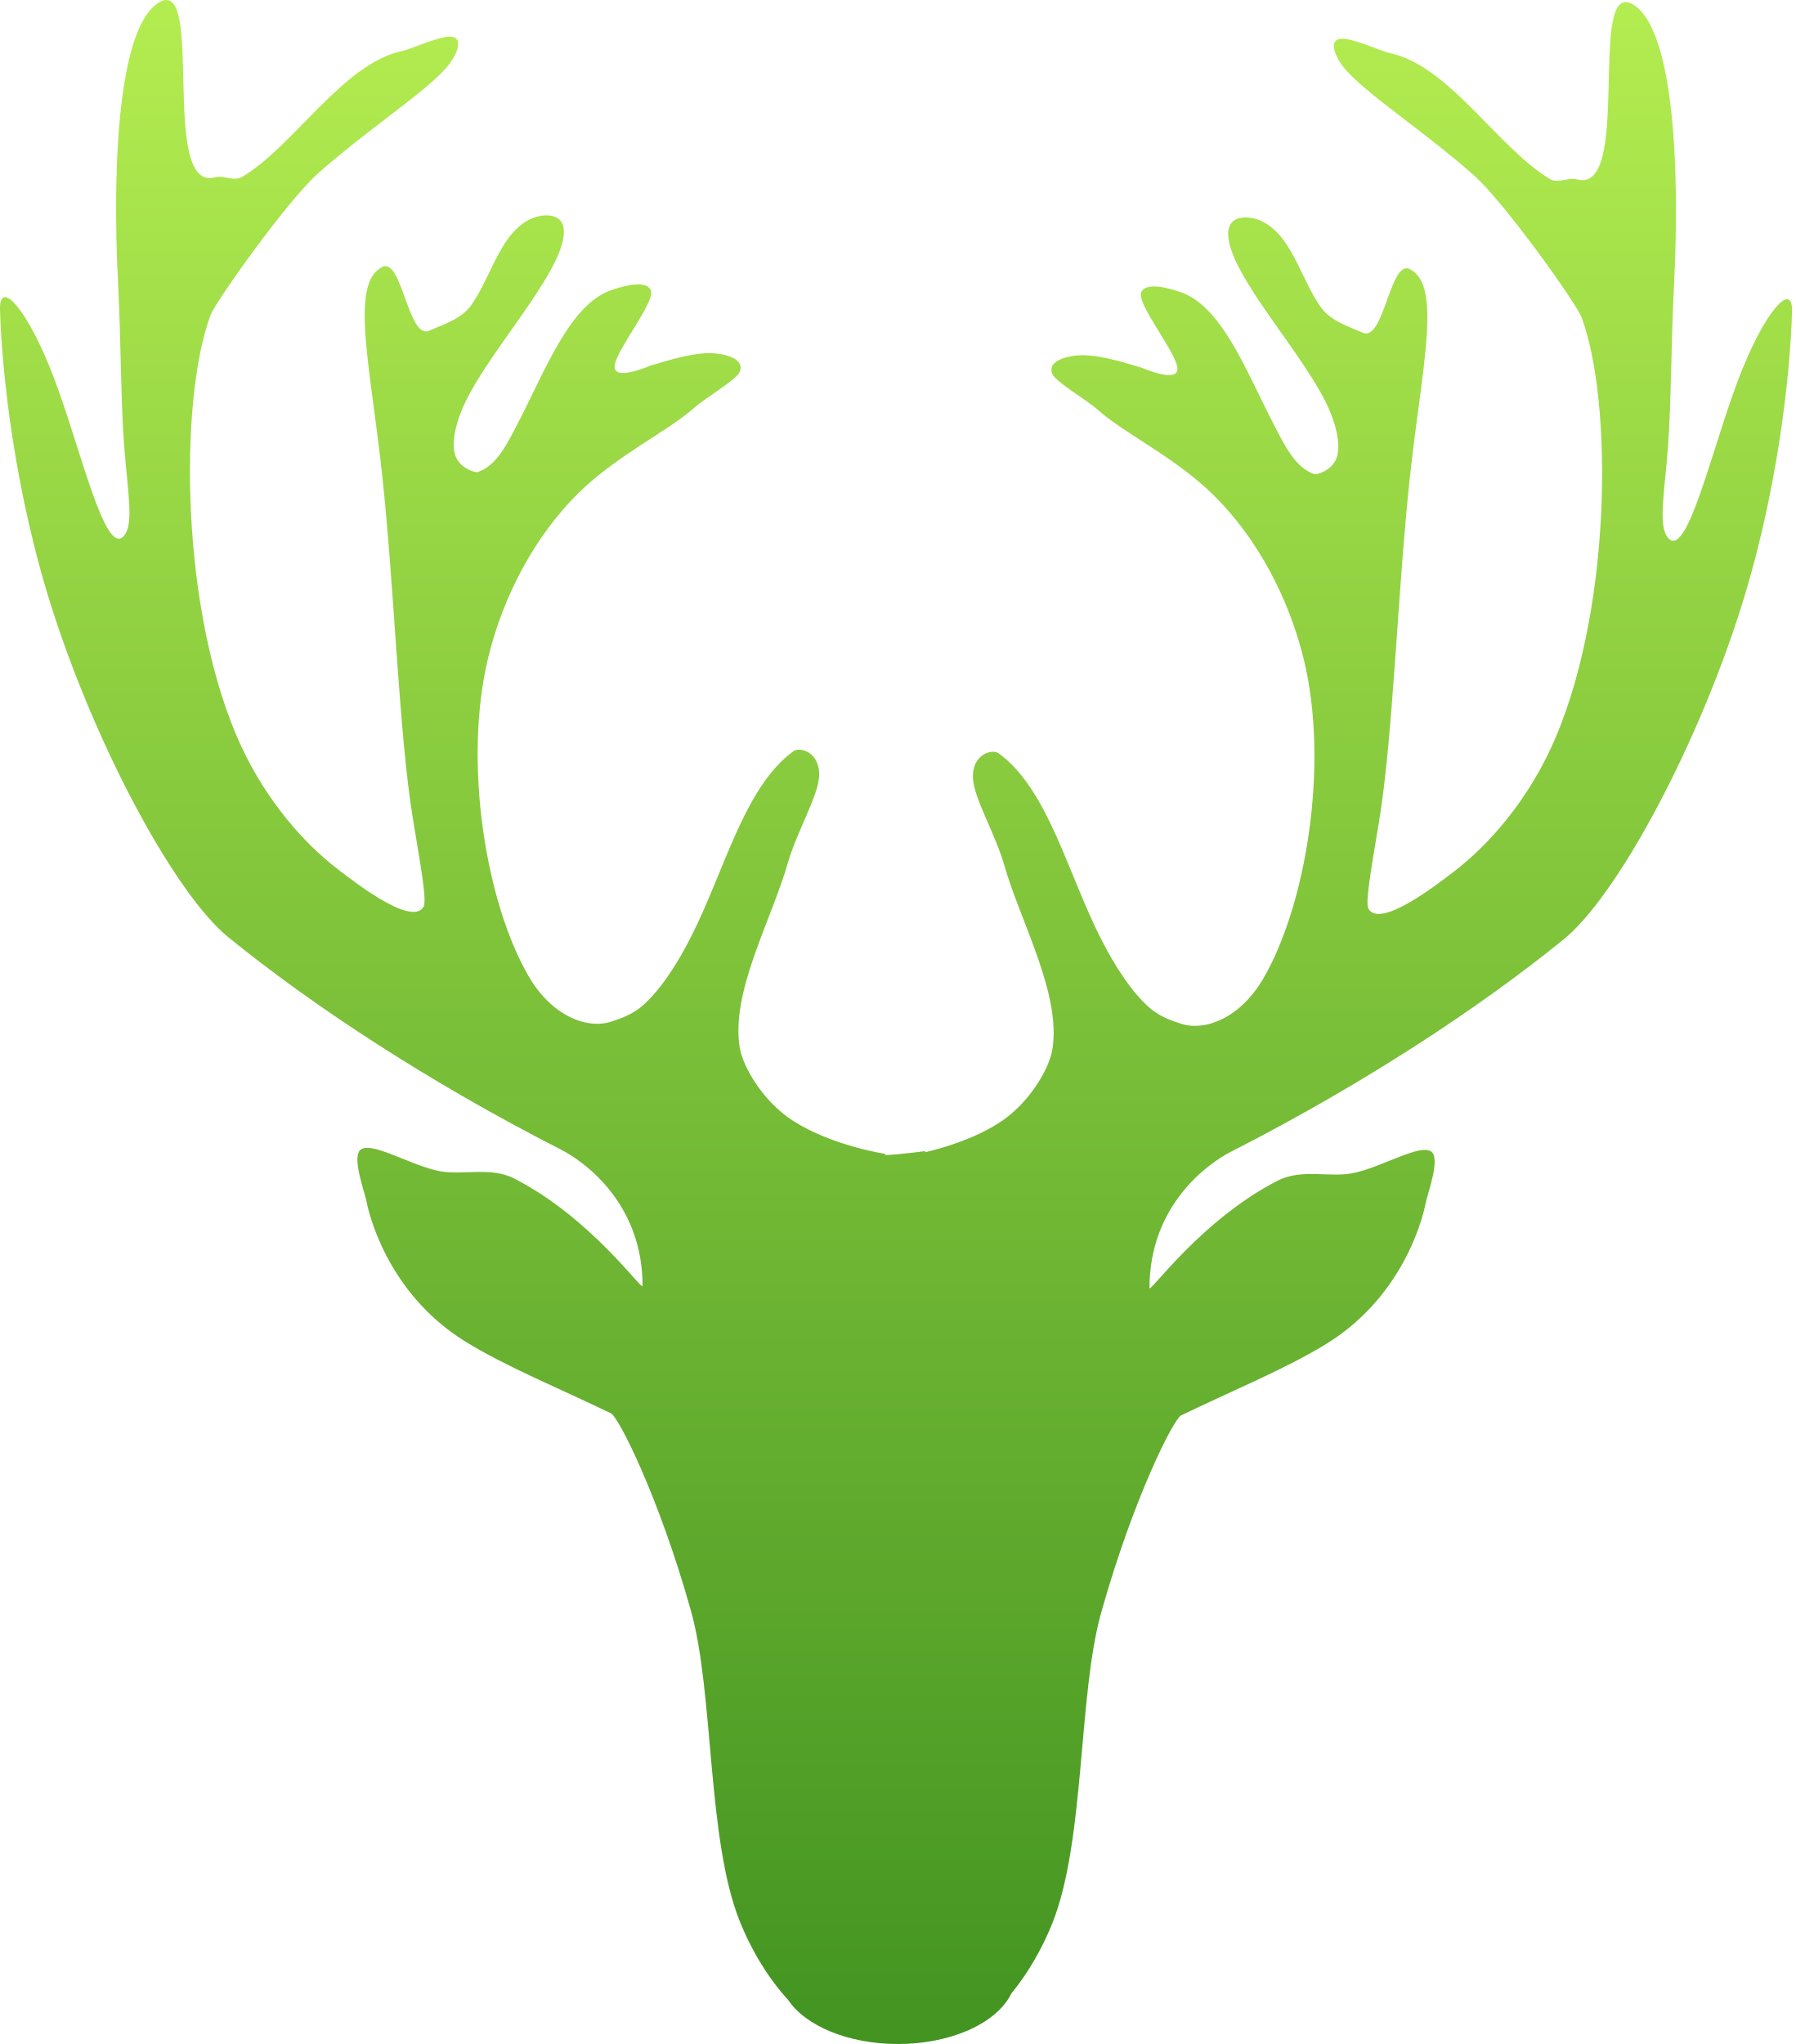
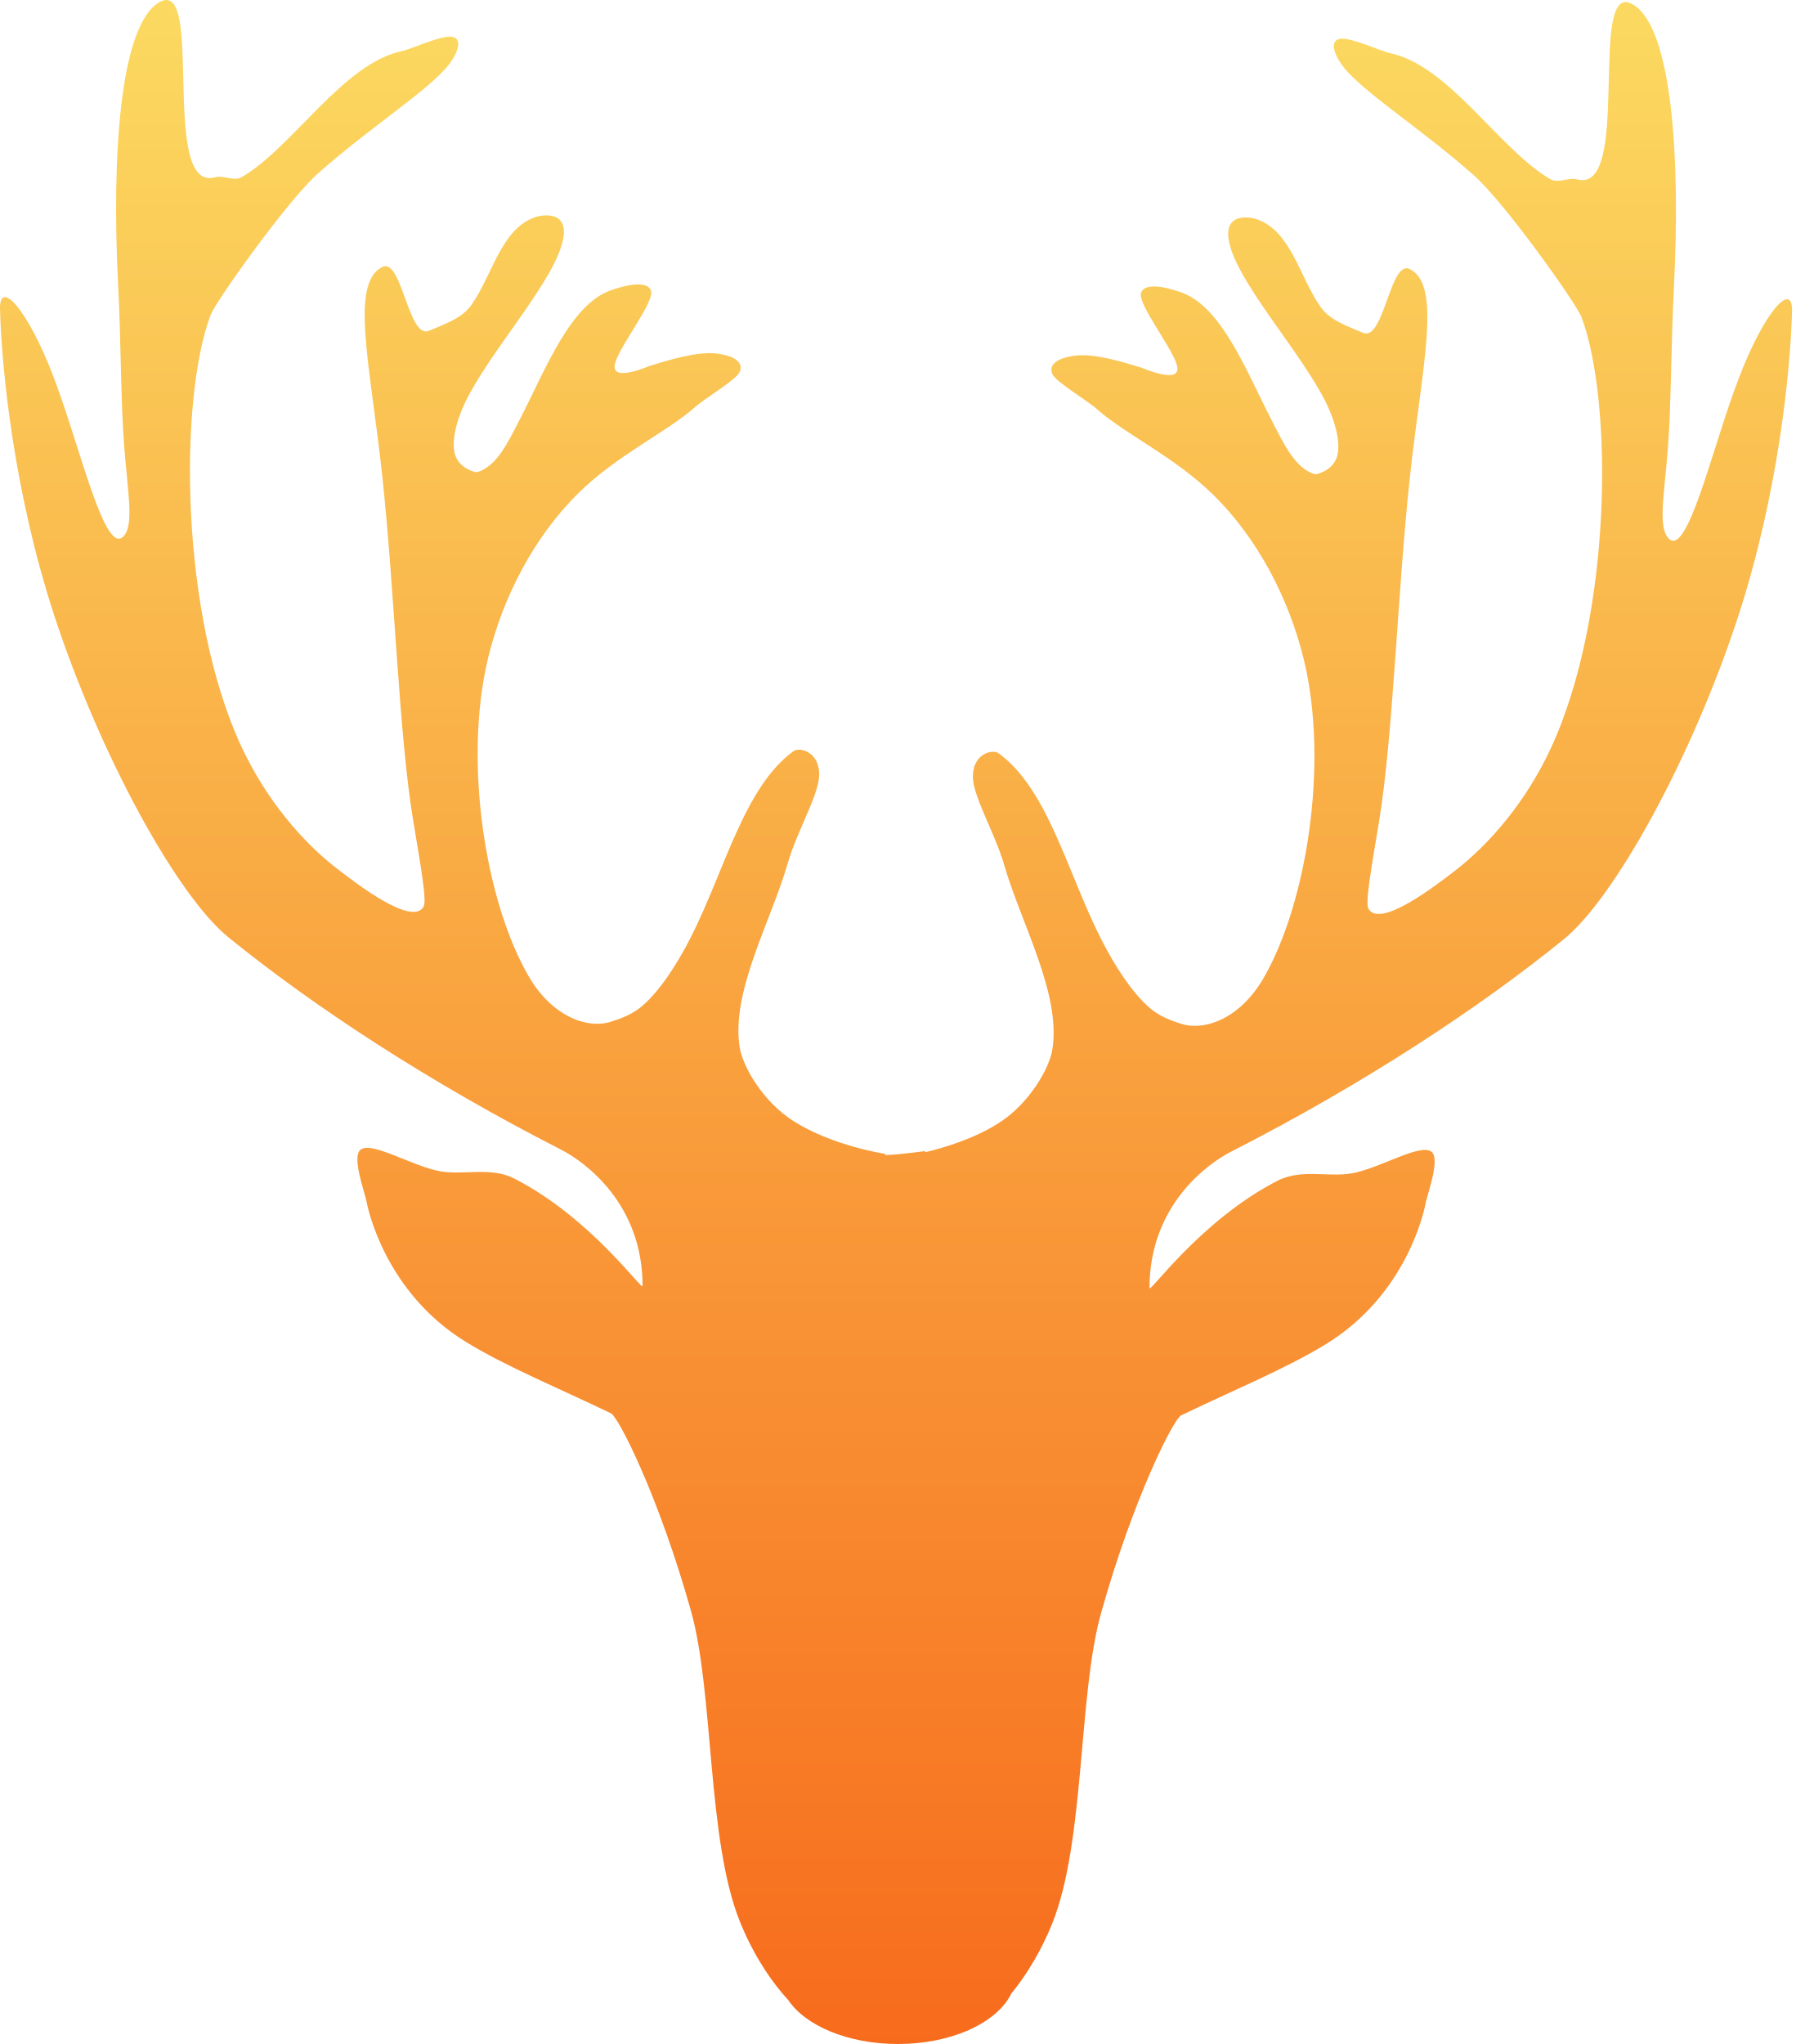
<svg xmlns="http://www.w3.org/2000/svg" width="297px" height="338px" viewBox="0 0 297 338" version="1.1">
  <defs>
    <linearGradient x1="50%" y1="0%" x2="50%" y2="100%" id="linearGradient-1">
-       <stop stop-color="#B4ED50" offset="0%" />
-       <stop stop-color="#429321" offset="100%" />
+       <stop stop-color="#FBDA61" offset="0%" />
+       <stop stop-color="#F76B1C" offset="100%" />
    </linearGradient>
  </defs>
  <g id="Page-1" stroke="none" stroke-width="1" fill="none" fill-rule="evenodd">
    <g id="Sign-up" transform="translate(-492, -151)" fill="url(#linearGradient-1)">
      <g id="Group" transform="translate(398, 151)">
        <path d="M224.347,330.709 C221.101,327.192 218.273,322.511 216.351,317.715 C210.888,304.084 212.097,279.964 208.27,266.354 C202.91,247.286 196.27,234.307 195.06,233.721 C186.74,229.688 177.707,226.001 171.033,221.889 C157.648,213.643 154.816,199.763 154.605,198.637 C154.31,197.064 152.077,191.201 153.683,190.079 C155.51,188.802 161.476,192.43 166.125,193.546 C170.354,194.561 174.924,192.766 179.111,194.915 C191.803,201.43 200.272,213.601 200.272,212.635 C200.272,199.046 190.735,192.115 186.74,190.079 C164.816,178.905 145.543,166.192 131.723,154.951 C123.32,148.115 110.561,124.981 102.94,101.679 C96.353,81.538 94.285,61.283 94.003,51.171 C93.859,45.99 98.593,51.059 102.94,62.545 C107.349,74.196 111.395,92.279 114.514,88.593 C116.21,86.589 115.082,81.178 114.514,73.476 C113.967,66.048 114.018,56.466 113.533,47.02 C112.455,26 113.793,4.033 120.404,0.342 C127.92,-3.854 120.317,32.01 129.635,29.306 C130.851,28.953 132.725,30.019 133.954,29.306 C142.48,24.362 150.713,10.414 160.632,8.409 C161.895,8.154 166.893,5.828 168.704,6.074 C170.8,6.359 169.52,9.371 167.552,11.497 C163.614,15.753 154.848,21.384 146.652,28.619 C141.523,33.146 129.648,49.904 128.834,52.067 C123.566,66.077 123.739,101.639 133.954,123.519 C138.092,132.381 144.167,139.357 149.769,143.66 C152.783,145.976 162.073,153.217 164.04,149.967 C164.637,148.981 163.61,143.416 162.301,135.472 C159.971,121.337 159.256,97.58 157.217,78.655 C155.255,60.459 151.81,46.86 157.217,44.152 C160.491,42.512 161.494,56.207 164.976,54.687 C167.267,53.686 170.337,52.715 171.922,50.487 C175.459,45.515 176.801,37.963 182.45,35.932 C183.535,35.541 188.931,34.462 186.74,41 C184.435,47.879 174.883,58.464 171.033,66.331 C169.488,69.488 168.523,73.214 169.334,75.399 C170.128,77.537 172.678,78.168 172.954,78.078 C176.171,77.023 177.867,73.448 180.071,69.157 C184.225,61.07 188.36,50.289 195.06,47.997 C195.815,47.739 200.746,45.949 201.64,47.997 C202.448,49.851 195.948,57.807 195.658,60.445 C195.358,63.178 201.258,60.561 201.64,60.445 C204.618,59.547 209.19,58.108 212.395,58.451 C212.463,58.459 217.372,58.866 216.351,61.469 C215.825,62.811 210.725,65.733 208.86,67.395 C204.394,71.375 196.048,75.252 189.679,81.525 C182.406,88.687 177.216,98.591 174.751,108.709 C170.529,126.037 174.364,149.372 181.474,161.508 C185.387,168.186 191.244,170.192 195.06,168.946 C196.38,168.515 198.514,167.84 200.272,166.301 C203.259,163.687 206.039,159.337 208.27,154.951 C213.812,144.058 217.09,130.083 225.25,124.206 C226.255,123.482 229.683,124.314 229.465,128.407 C229.289,131.695 225.763,137.575 224.281,142.752 C221.575,152.205 214.789,164.101 216.351,173.298 C216.871,176.354 220.122,182.146 225.25,185.398 C231.755,189.524 240.379,190.8 240.379,190.8 L240.379,191.003 C242.817,190.938 247.003,190.342 247.003,190.342 L247.003,190.538 C250.097,189.807 255.035,188.339 259.133,185.74 C264.26,182.488 267.511,176.696 268.031,173.64 C269.593,164.443 262.807,152.547 260.101,143.094 C258.619,137.917 255.093,132.037 254.917,128.748 C254.699,124.656 258.127,123.824 259.133,124.548 C267.292,130.425 270.57,144.4 276.112,155.293 C278.343,159.679 281.124,164.029 284.11,166.643 C285.869,168.182 288.002,168.857 289.322,169.288 C293.138,170.534 298.995,168.528 302.908,161.85 C310.018,149.714 313.853,126.379 309.631,109.051 C307.166,98.933 301.976,89.029 294.703,81.867 C288.334,75.594 279.988,71.717 275.522,67.737 C273.658,66.075 268.557,63.153 268.031,61.811 C267.01,59.208 271.919,58.801 271.987,58.793 C275.192,58.45 279.764,59.888 282.742,60.787 C283.124,60.903 289.024,63.52 288.724,60.787 C288.434,58.149 281.934,50.193 282.742,48.339 C283.636,46.291 288.567,48.081 289.322,48.339 C296.022,50.631 300.157,61.411 304.311,69.499 C306.515,73.79 308.211,77.364 311.428,78.42 C311.704,78.51 314.254,77.879 315.048,75.741 C315.859,73.556 314.894,69.83 313.349,66.673 C309.499,58.806 299.947,48.221 297.642,41.342 C295.451,34.804 300.847,35.883 301.932,36.273 C307.581,38.305 308.923,45.857 312.46,50.829 C314.045,53.057 317.115,54.028 319.406,55.029 C322.888,56.549 323.891,42.854 327.166,44.494 C332.572,47.202 329.127,60.801 327.166,78.997 C325.126,97.922 324.411,121.679 322.081,135.814 C320.772,143.758 319.745,149.323 320.342,150.309 C322.309,153.559 331.599,146.318 334.613,144.002 C340.215,139.699 346.29,132.723 350.428,123.861 C360.643,101.981 360.816,66.419 355.548,52.409 C354.734,50.246 342.859,33.488 337.73,28.961 C329.534,21.726 320.768,16.095 316.83,11.839 C314.862,9.713 313.582,6.701 315.678,6.416 C317.489,6.17 322.488,8.496 323.75,8.751 C333.669,10.756 341.902,24.704 350.428,29.648 C351.657,30.361 353.531,29.295 354.747,29.648 C364.065,32.352 356.462,-3.512 363.978,0.684 C370.589,4.375 371.927,26.342 370.849,47.362 C370.364,56.808 370.415,66.39 369.868,73.818 C369.3,81.52 368.172,86.931 369.868,88.935 C372.987,92.62 377.033,74.538 381.442,62.887 C385.789,51.401 390.523,46.332 390.379,51.513 C390.097,61.625 388.03,81.879 381.442,102.021 C373.821,125.323 361.062,148.457 352.659,155.293 C338.839,166.534 319.566,179.247 297.642,190.421 C293.647,192.457 284.11,199.388 284.11,212.977 C284.11,213.943 292.579,201.772 305.271,195.257 C309.458,193.108 314.028,194.903 318.257,193.888 C322.906,192.772 328.872,189.144 330.699,190.421 C332.305,191.542 330.072,197.406 329.777,198.979 C329.566,200.104 326.735,213.985 313.349,222.231 C306.675,226.343 297.642,230.03 289.322,234.063 C288.112,234.649 281.472,247.628 276.112,266.696 C272.285,280.306 273.494,304.426 268.031,318.057 C266.356,322.237 263.993,326.329 261.265,329.639 C260.11,332.044 257.662,334.128 254.393,335.614 C254.316,335.656 254.239,335.697 254.162,335.736 C254.13,335.753 254.064,335.775 253.97,335.801 C250.752,337.184 246.787,338 242.5,338 C234.249,338 227.195,334.978 224.347,330.709 Z" id="silver_doe" />
      </g>
    </g>
  </g>
</svg>
